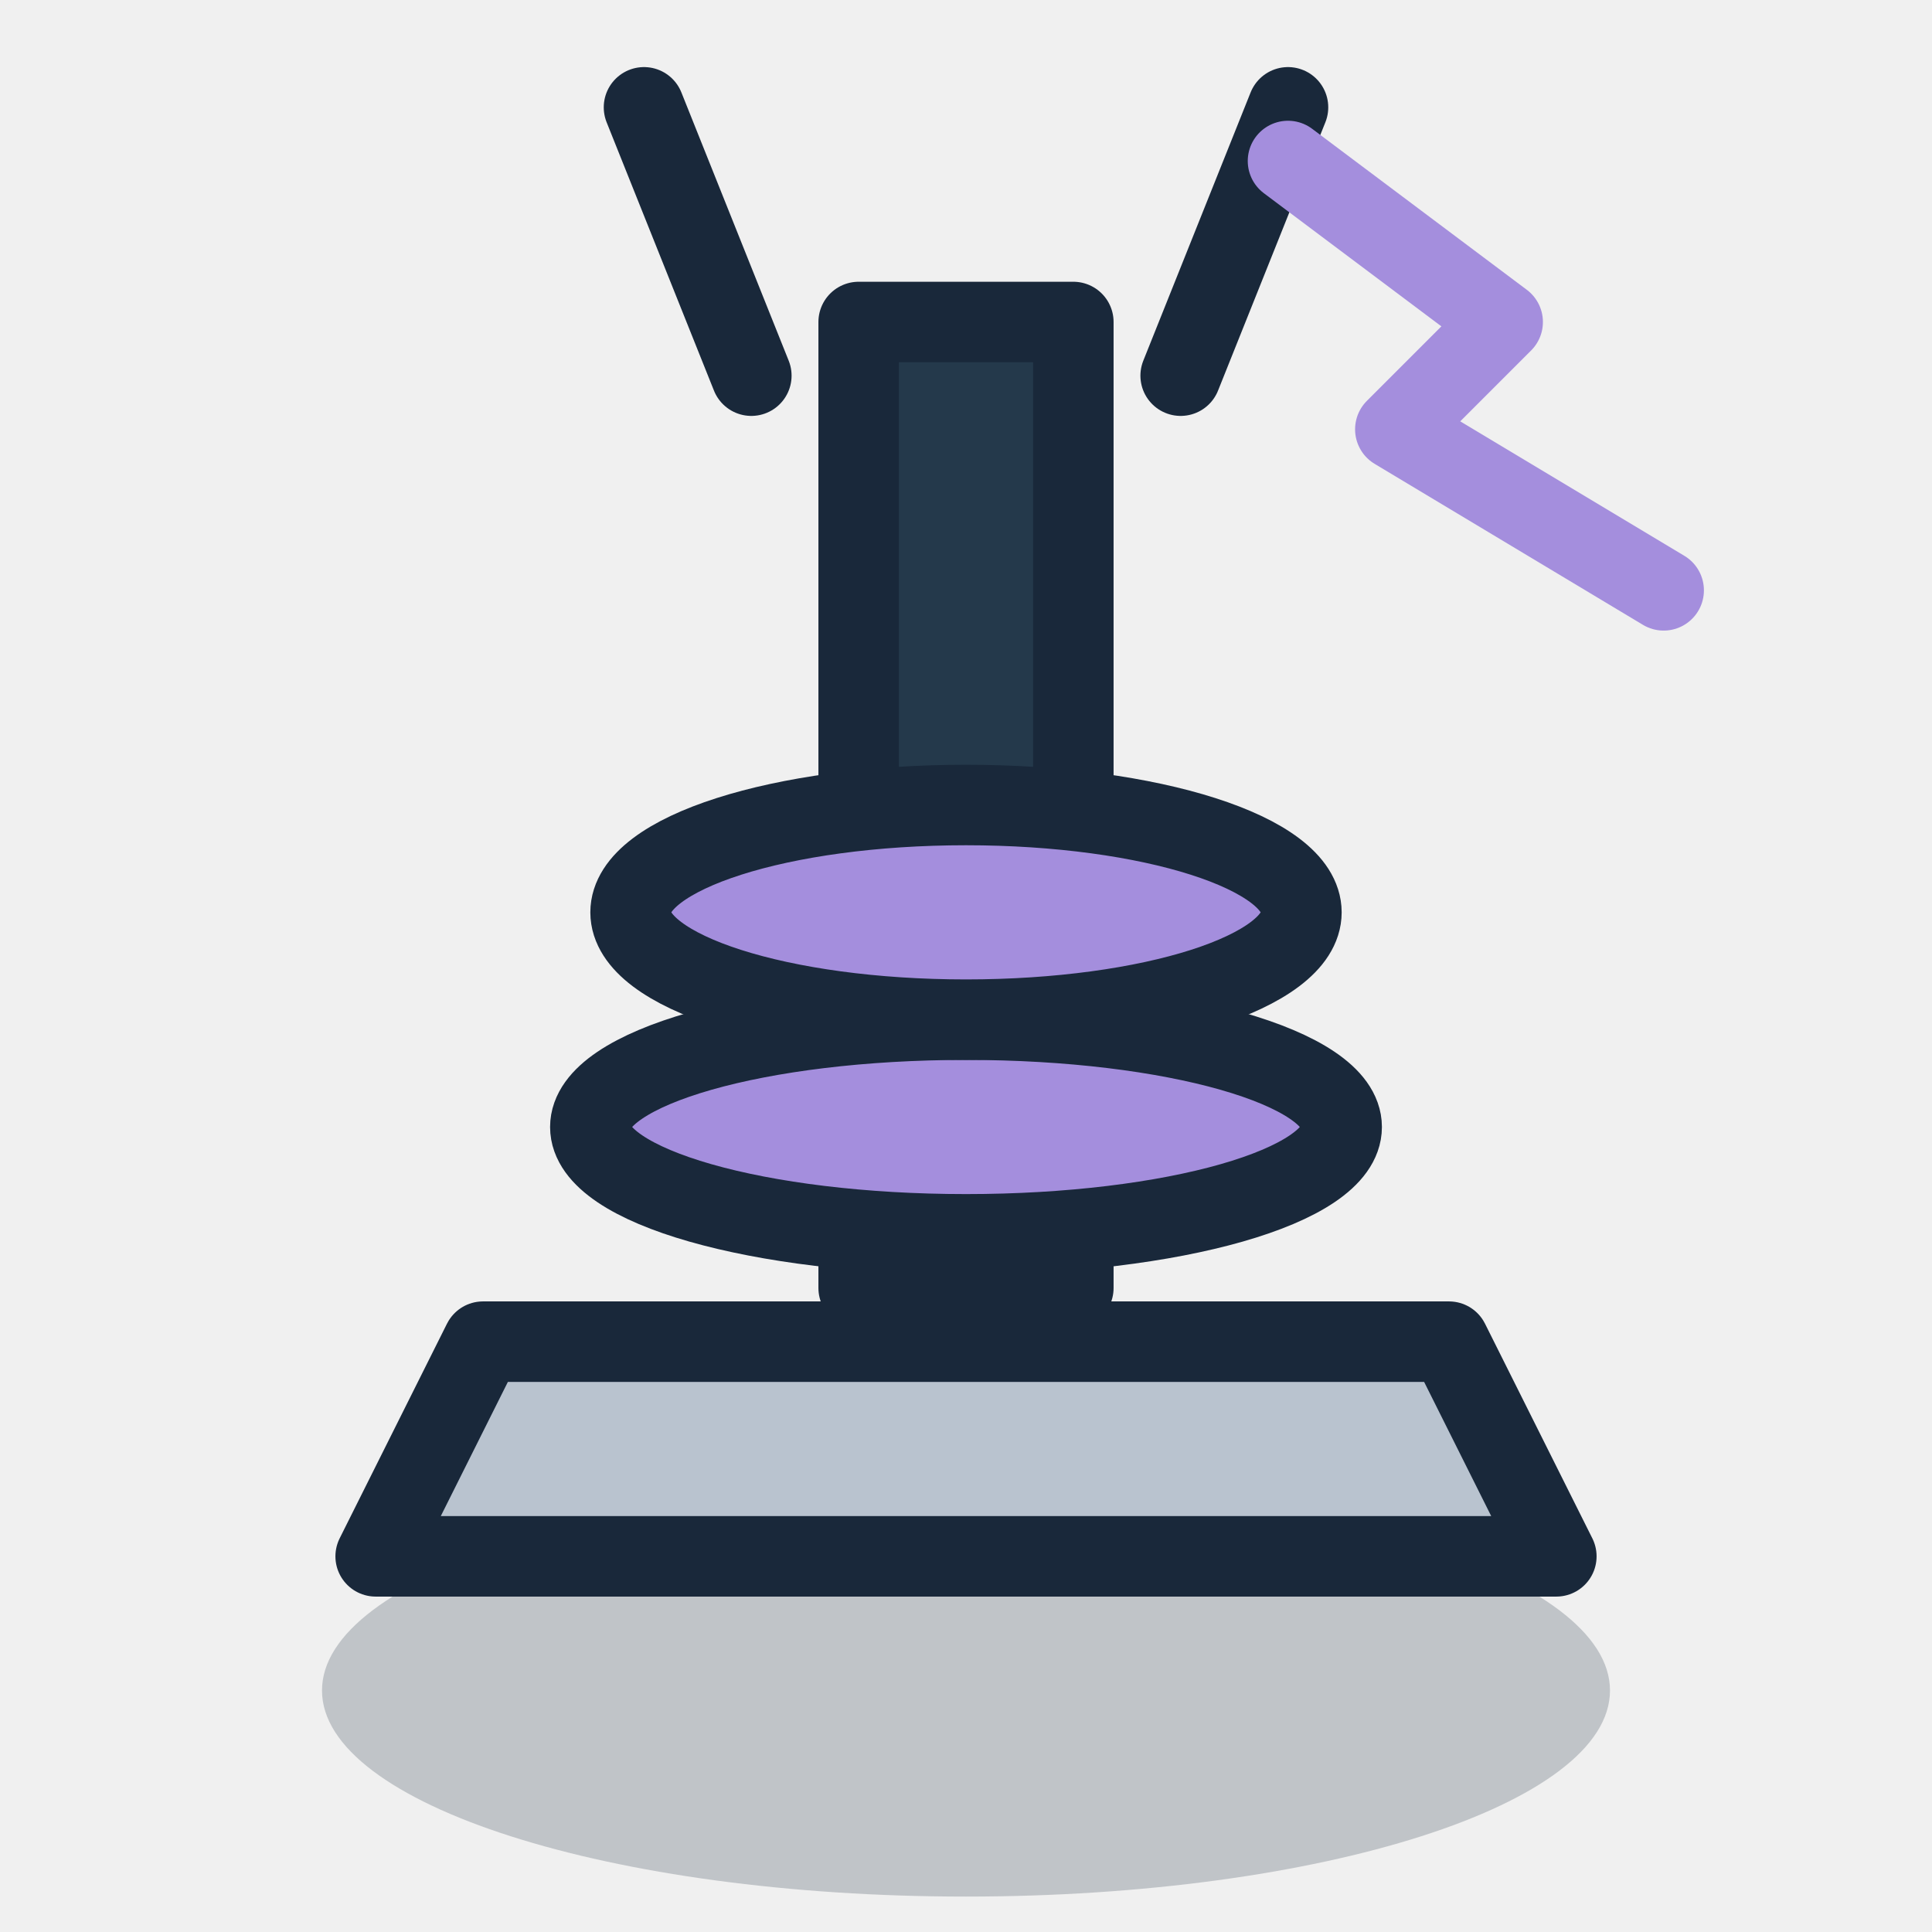
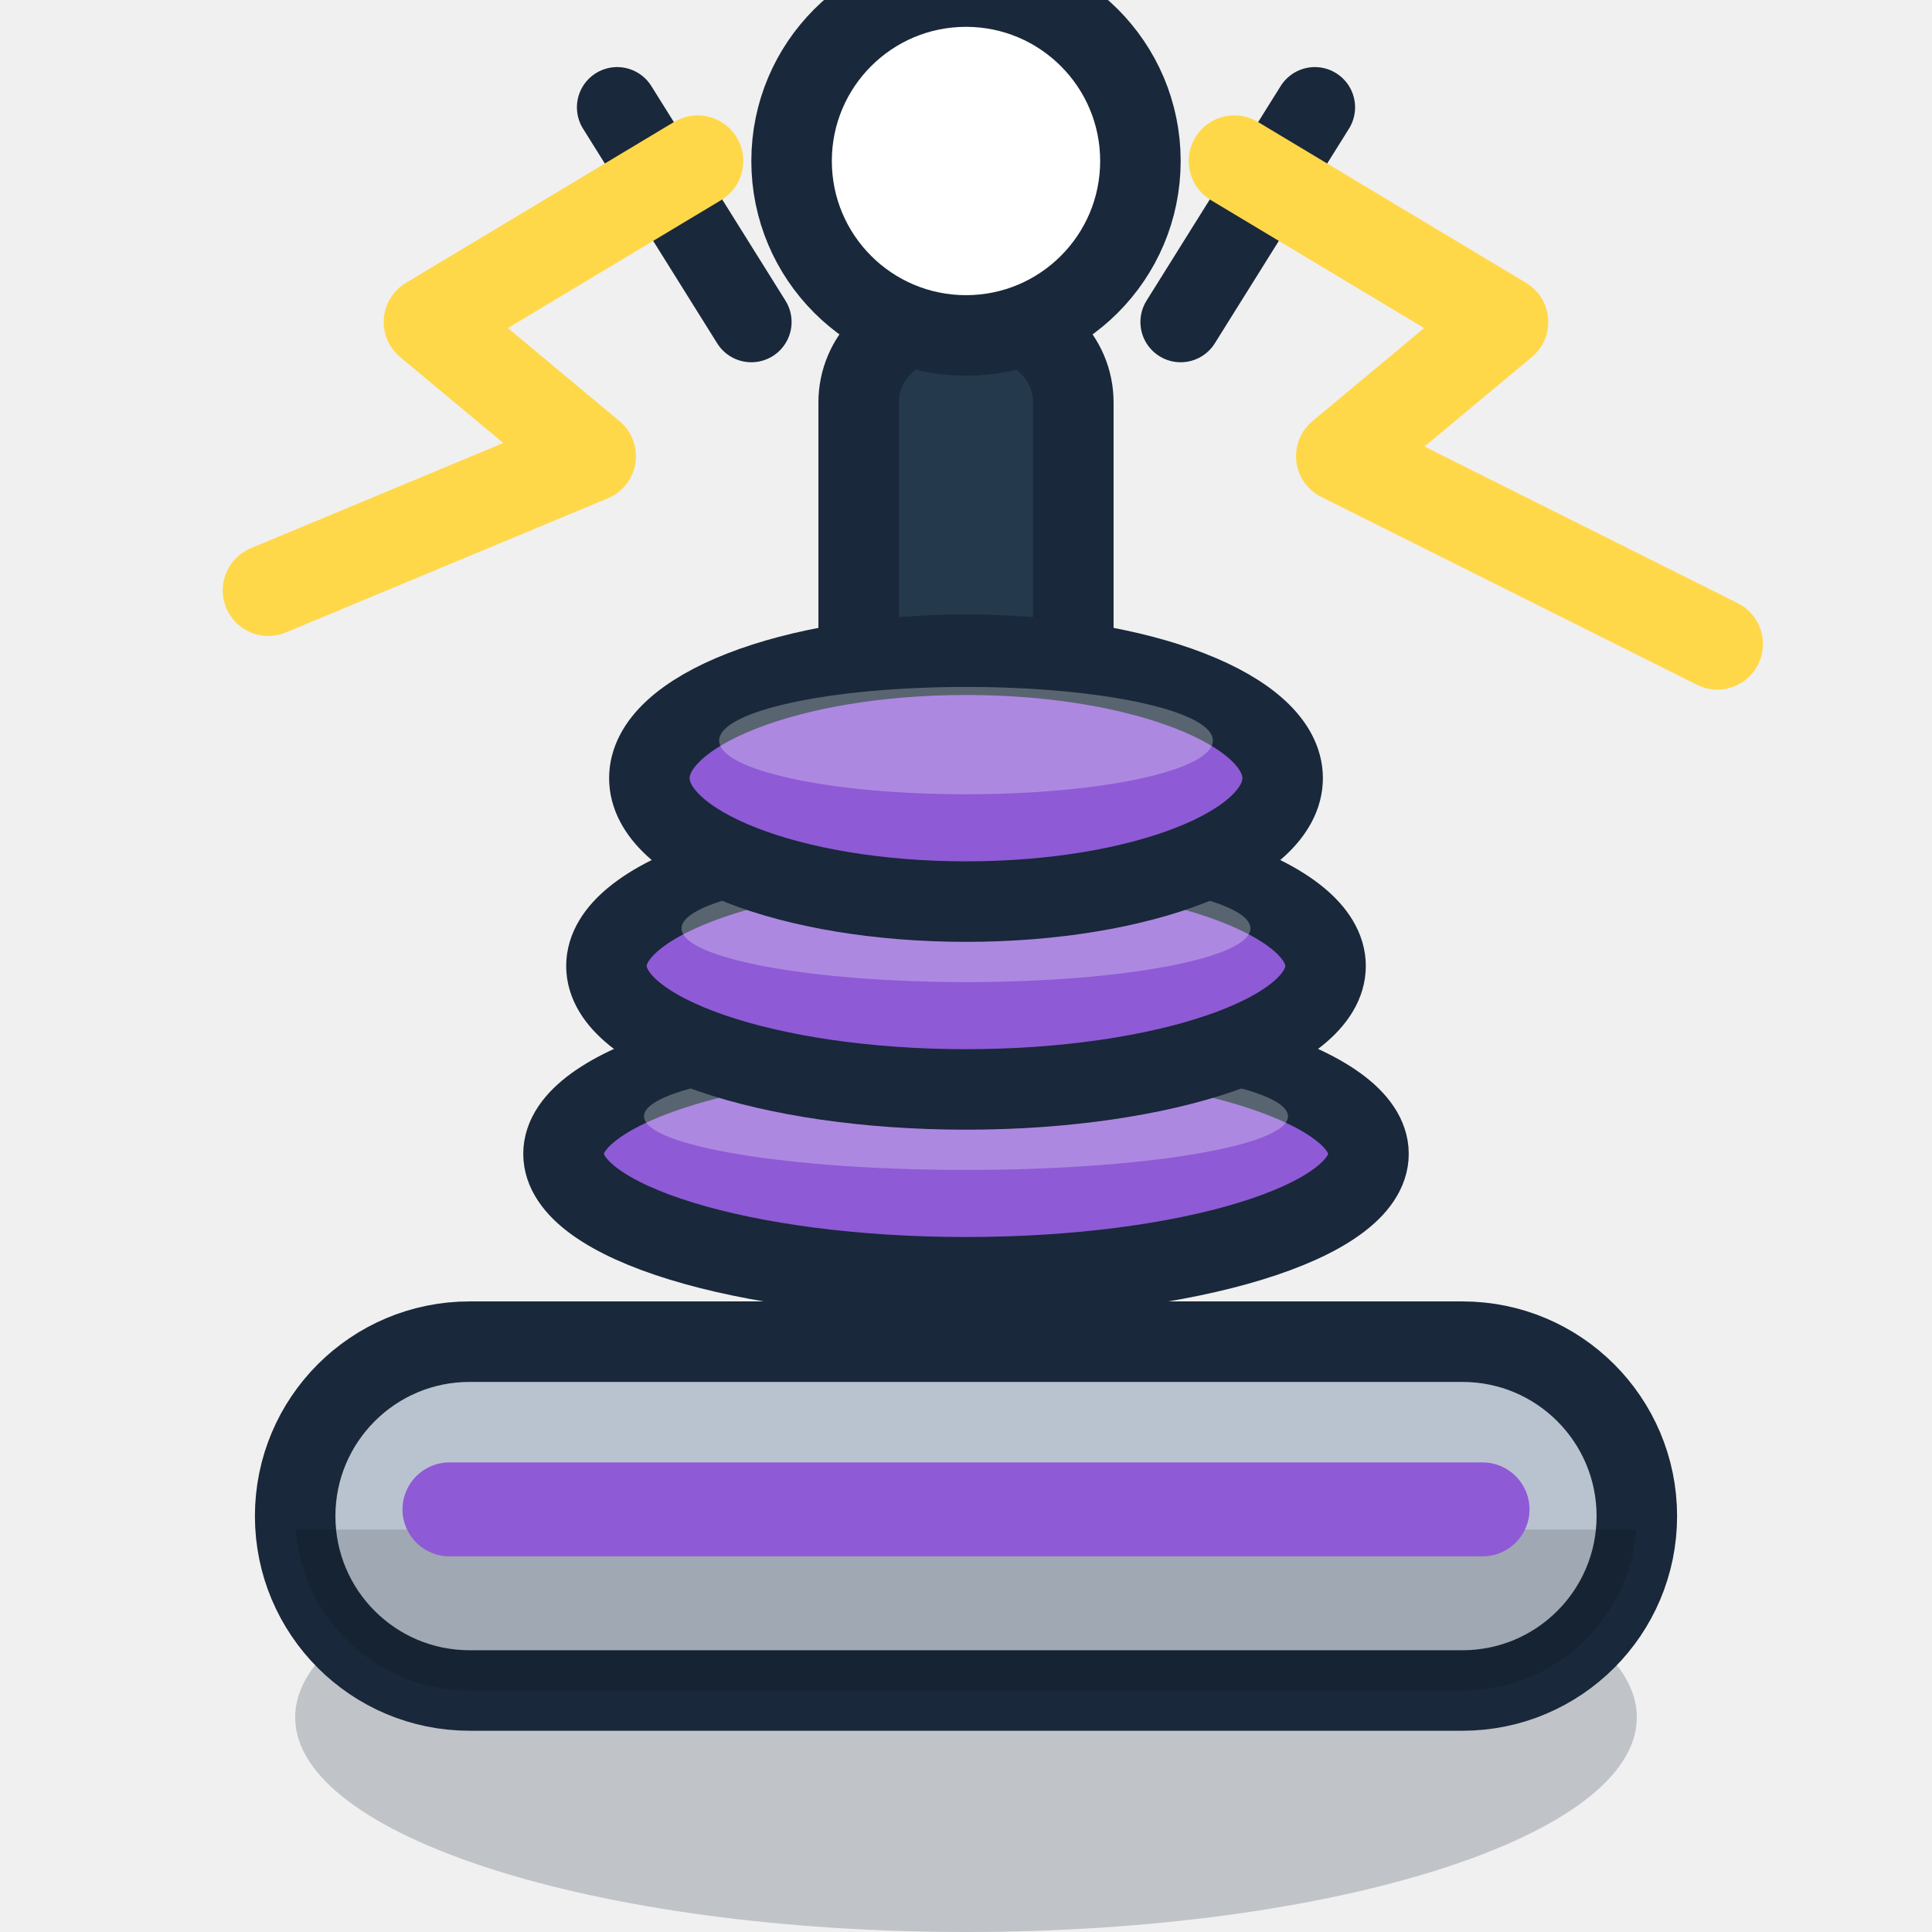
<svg xmlns="http://www.w3.org/2000/svg" viewBox="0 0 72 72" width="72" height="72" role="img">
  <g stroke="#19283A" stroke-width="3" stroke-linejoin="round" stroke-linecap="round">
-     <ellipse cx="36" cy="63" rx="24" ry="7.68" fill="#19283A" opacity="0.22" stroke="none" />
-     <path d="M14 58 L18 50 H54 L58 58 Z" fill="#B9C3CF" />
-     <rect x="32" y="12" width="8" height="36" fill="#24394B" />
-     <ellipse cx="36" cy="42" rx="14" ry="4" fill="#A48EDD" />
-     <ellipse cx="36" cy="34" rx="12.5" ry="4" fill="#A48EDD" />
-     <path d="M28 14 L24 4 M44 14 L48 4" stroke-width="3" />
-     <path d="M48 6 L56 12 L52 16 L62 22" fill="none" stroke="#A48EDD" stroke-width="3" />
+     <ellipse cx="36" cy="64" rx="25" ry="8" fill="#19283A" opacity="0.22" stroke="none" />
+     <rect x="11" y="50" width="50" height="13" rx="6.5" fill="#B9C3CF" />
+     <path d="M11 57 H61 V56.5 a6.5 6.5 0 0 1 -6.5 6.5 H17.5 a6.5 6.5 0 0 1 -6.5 -6.5 Z" fill="#000" opacity="0.14" stroke="none" />
+     <rect x="15" y="54.5" width="42" height="3.5" rx="1.75" fill="#8E5AD6" stroke="none" />
+     <rect x="32" y="12" width="8" height="36" rx="3" fill="#24394B" />
+     <ellipse cx="36" cy="43" rx="15" ry="4.6" fill="#8E5AD6" />
+     <ellipse cx="36" cy="41.6" rx="12" ry="2" fill="#fff" opacity="0.28" stroke="none" />
+     <ellipse cx="36" cy="36" rx="13.4" ry="4.6" fill="#8E5AD6" />
+     <ellipse cx="36" cy="34.6" rx="10.6" ry="2" fill="#fff" opacity="0.28" stroke="none" />
+     <ellipse cx="36" cy="29" rx="11.8" ry="4.6" fill="#8E5AD6" />
+     <ellipse cx="36" cy="27.6" rx="9.2" ry="2" fill="#fff" opacity="0.28" stroke="none" />
+     <path d="M28 12 L23 4 M44 12 L49 4" stroke-width="3" />
+     <circle cx="36" cy="6" r="6.5" fill="#FFFFFF" />
+     <ellipse cx="34" cy="4" rx="2.6" ry="1.6" fill="#fff" opacity="0.5" stroke="none" transform="rotate(-25 34 4)" />
+     <path d="M46 6 L56 12 L50 17 L64 24" fill="none" stroke="#FFD84A" stroke-width="3.4" />
+     <path d="M26 6 L16 12 L22 17 L10 22" fill="none" stroke="#FFD84A" stroke-width="3.4" />
  </g>
</svg>
